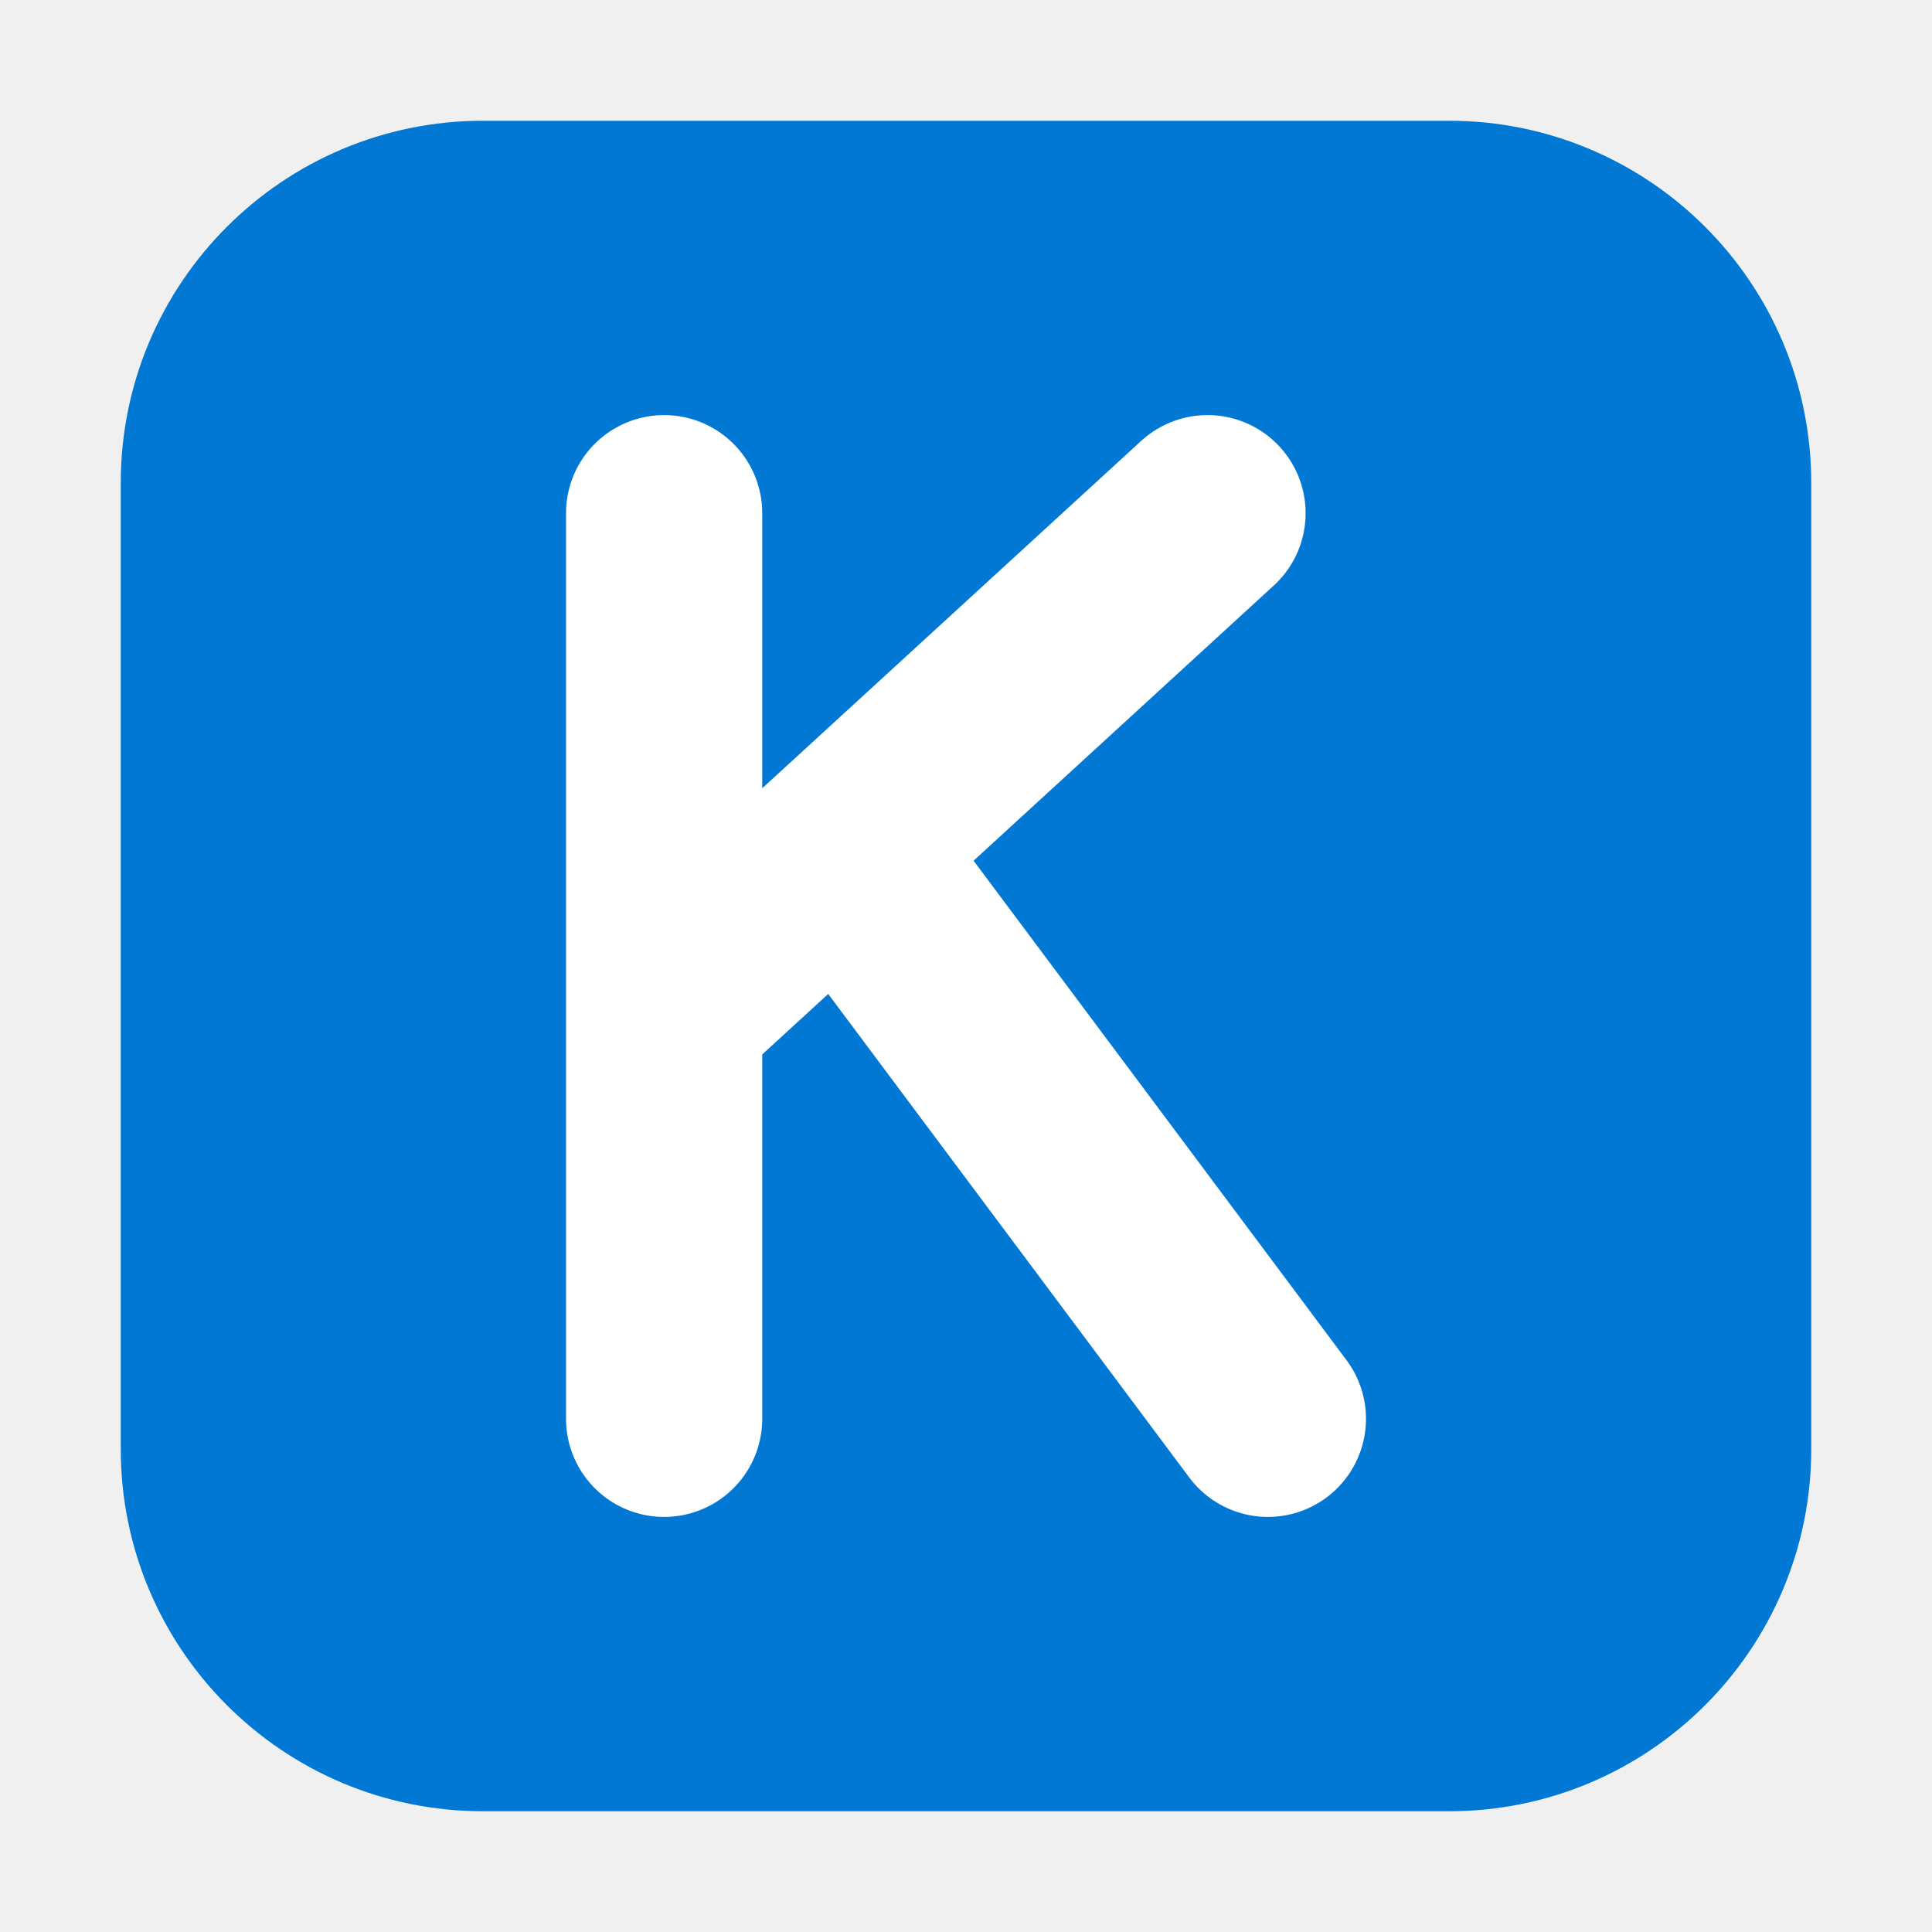
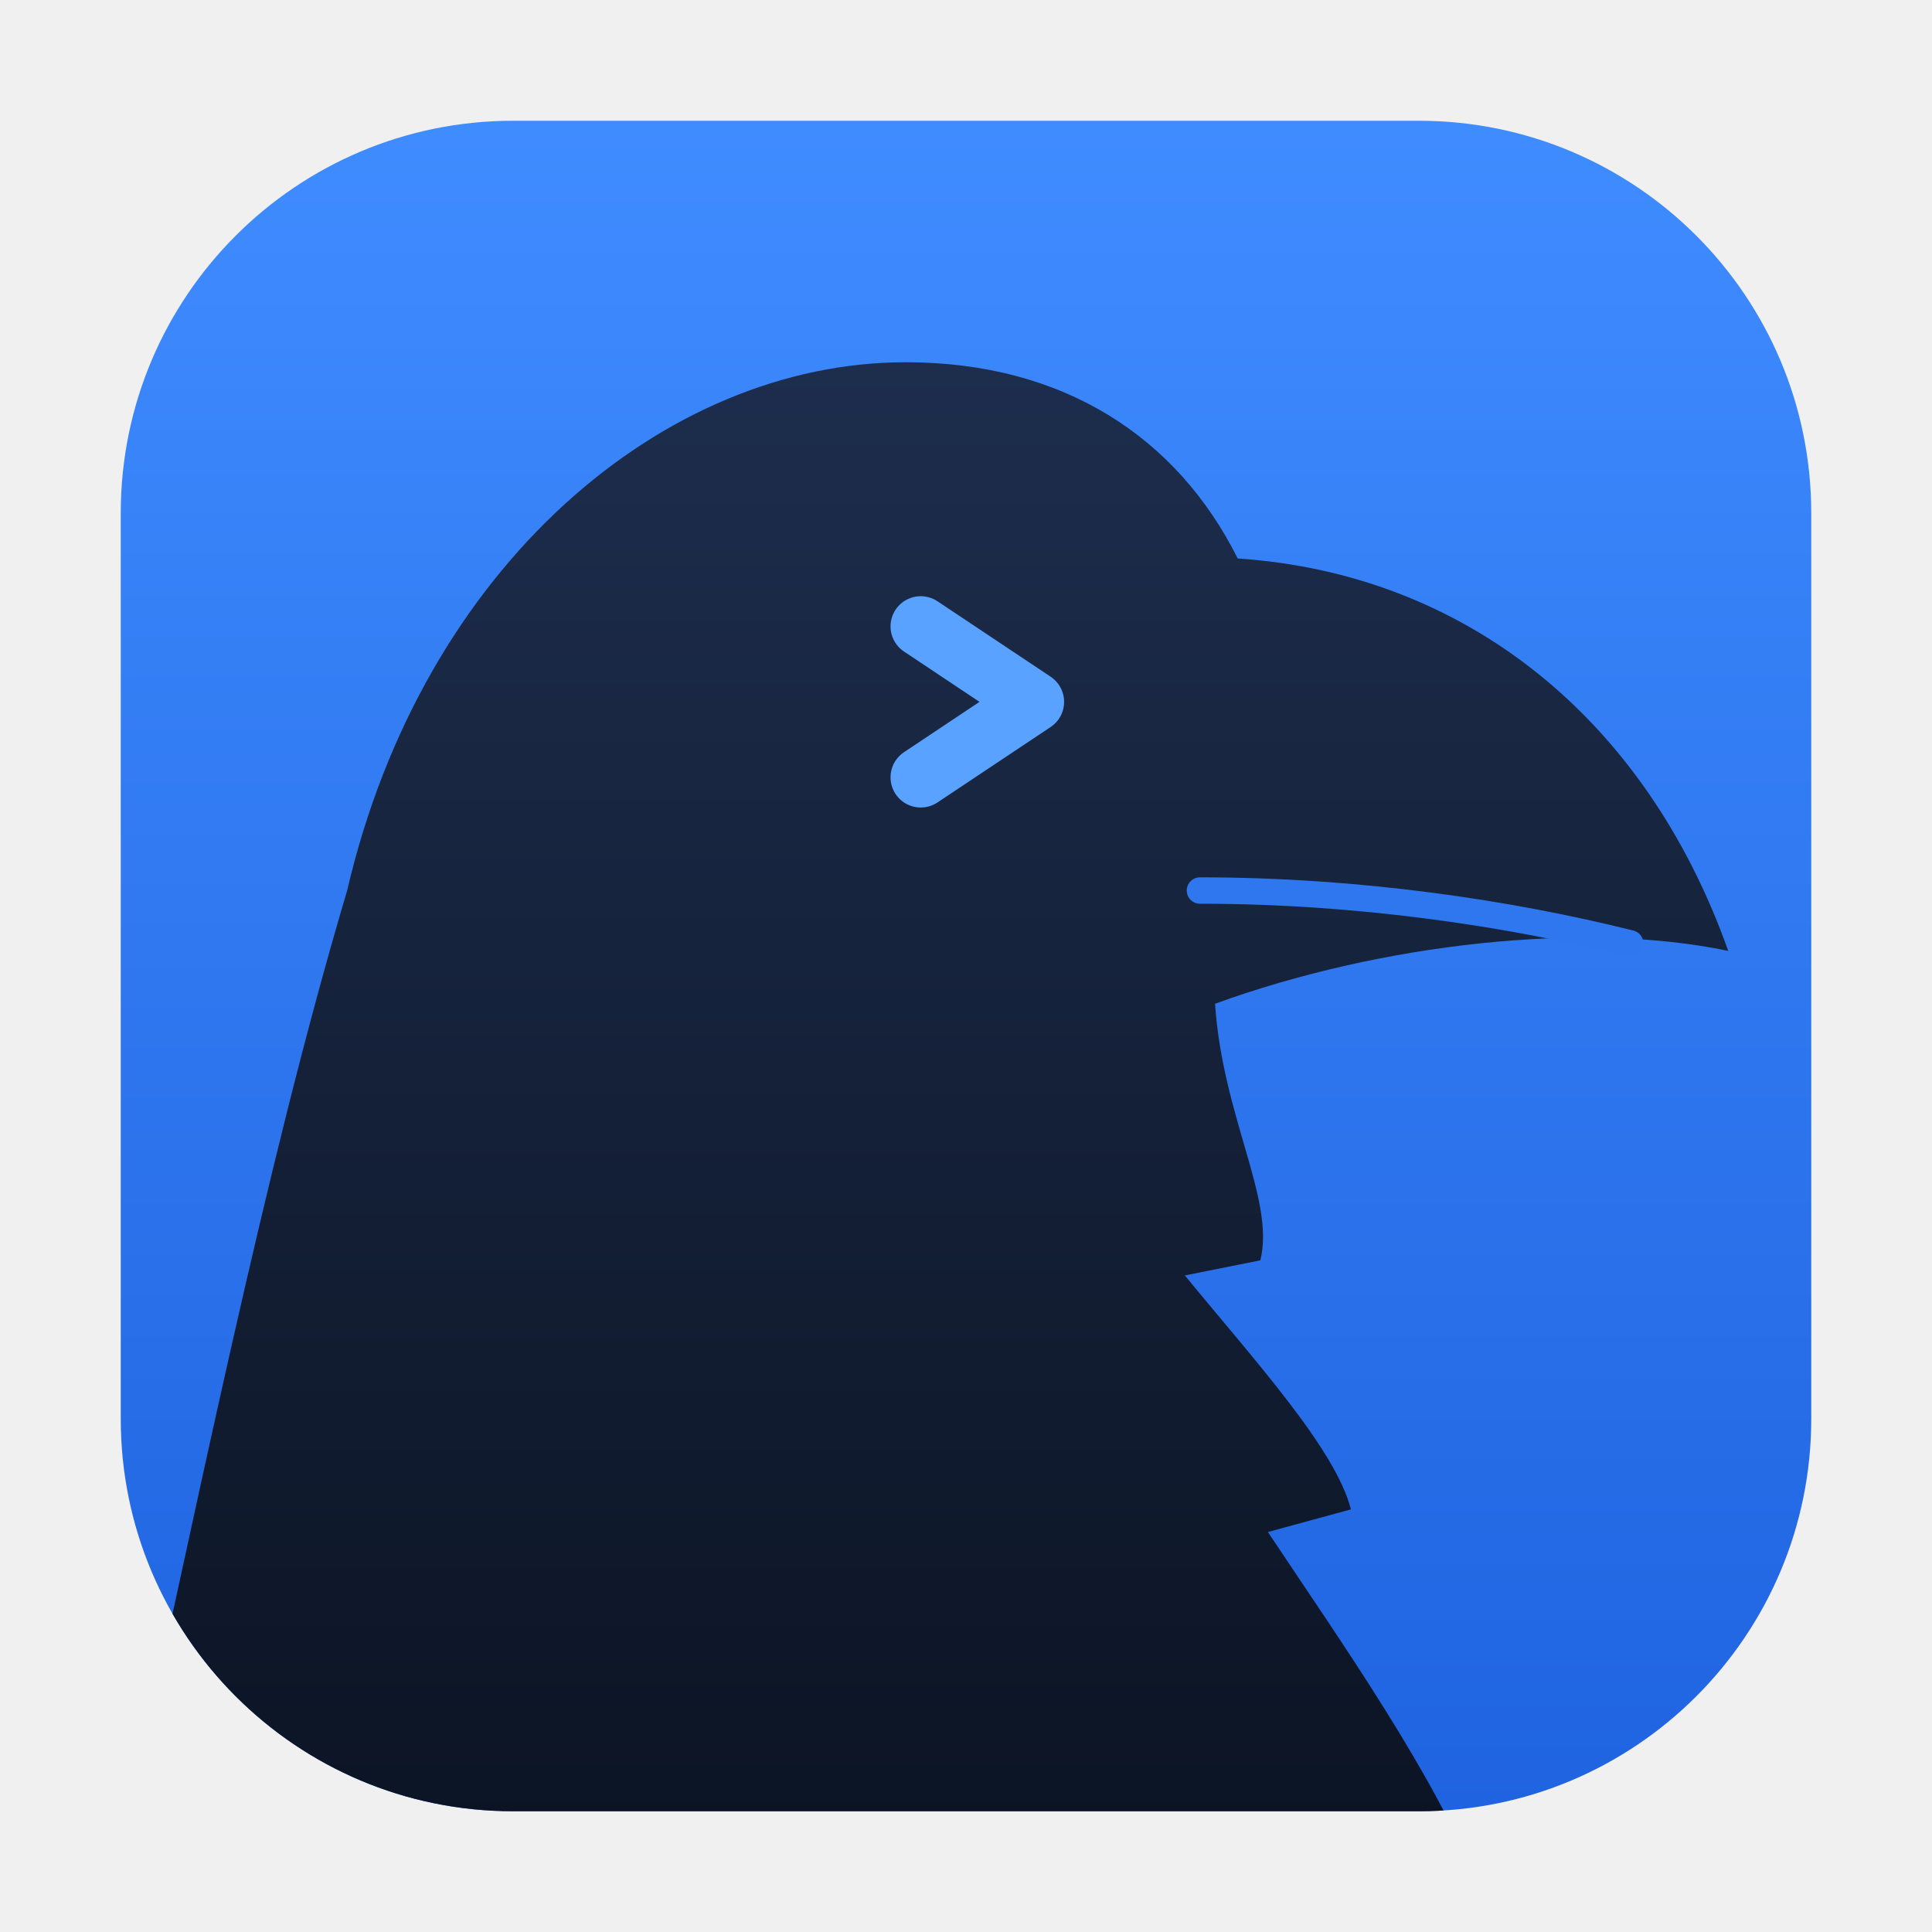
<svg xmlns="http://www.w3.org/2000/svg" viewBox="0 0 512 512">
-   <rect x="32" y="32" width="448" height="448" rx="96" fill="#0078d4" />
-   <path d="M176 136v240M176 268l144-132M224 226l112 150" fill="none" stroke="#fff" stroke-width="52" stroke-linecap="round" stroke-linejoin="round" />
+   <defs>
+     <linearGradient id="bg" x1="0" y1="0" x2="0" y2="1">
+       <stop offset="0" stop-color="#3f8cff" />
+       <stop offset="1" stop-color="#1f63e0" />
+     </linearGradient>
+     <linearGradient id="body" x1="0" y1="0" x2="0" y2="1">
+       <stop offset="0" stop-color="#1d2d4d" />
+       <stop offset="1" stop-color="#0b1322" />
+     </linearGradient>
+     <clipPath id="clip">
+       <rect x="32" y="32" width="448" height="448" rx="104" />
+     </clipPath>
+   </defs>
+   <rect x="32" y="32" width="448" height="448" rx="104" fill="url(#bg)" />
+   <g clip-path="url(#clip)">
+     <path d="M30 500 C52 400 70 310 92 236 C112 150 176 96 240 96 C282 96 312 116 328 148 C388 152 436 190 458 252 C420 244 366 250 322 266 C324 296 338 318 334 334 L314 338 C332 360 354 384 358 400 L336 406 C356 436 380 470 392 500 Z" fill="url(#body)" />
+     <path d="M318 236 C360 236 400 242 432 250" fill="none" stroke="#2f77ee" stroke-width="7" stroke-linecap="round" />
+     <path d="M244 166 L274 186 L244 206" fill="none" stroke="#5aa2ff" stroke-width="16" stroke-linecap="round" stroke-linejoin="round" />
+   </g>
</svg>
